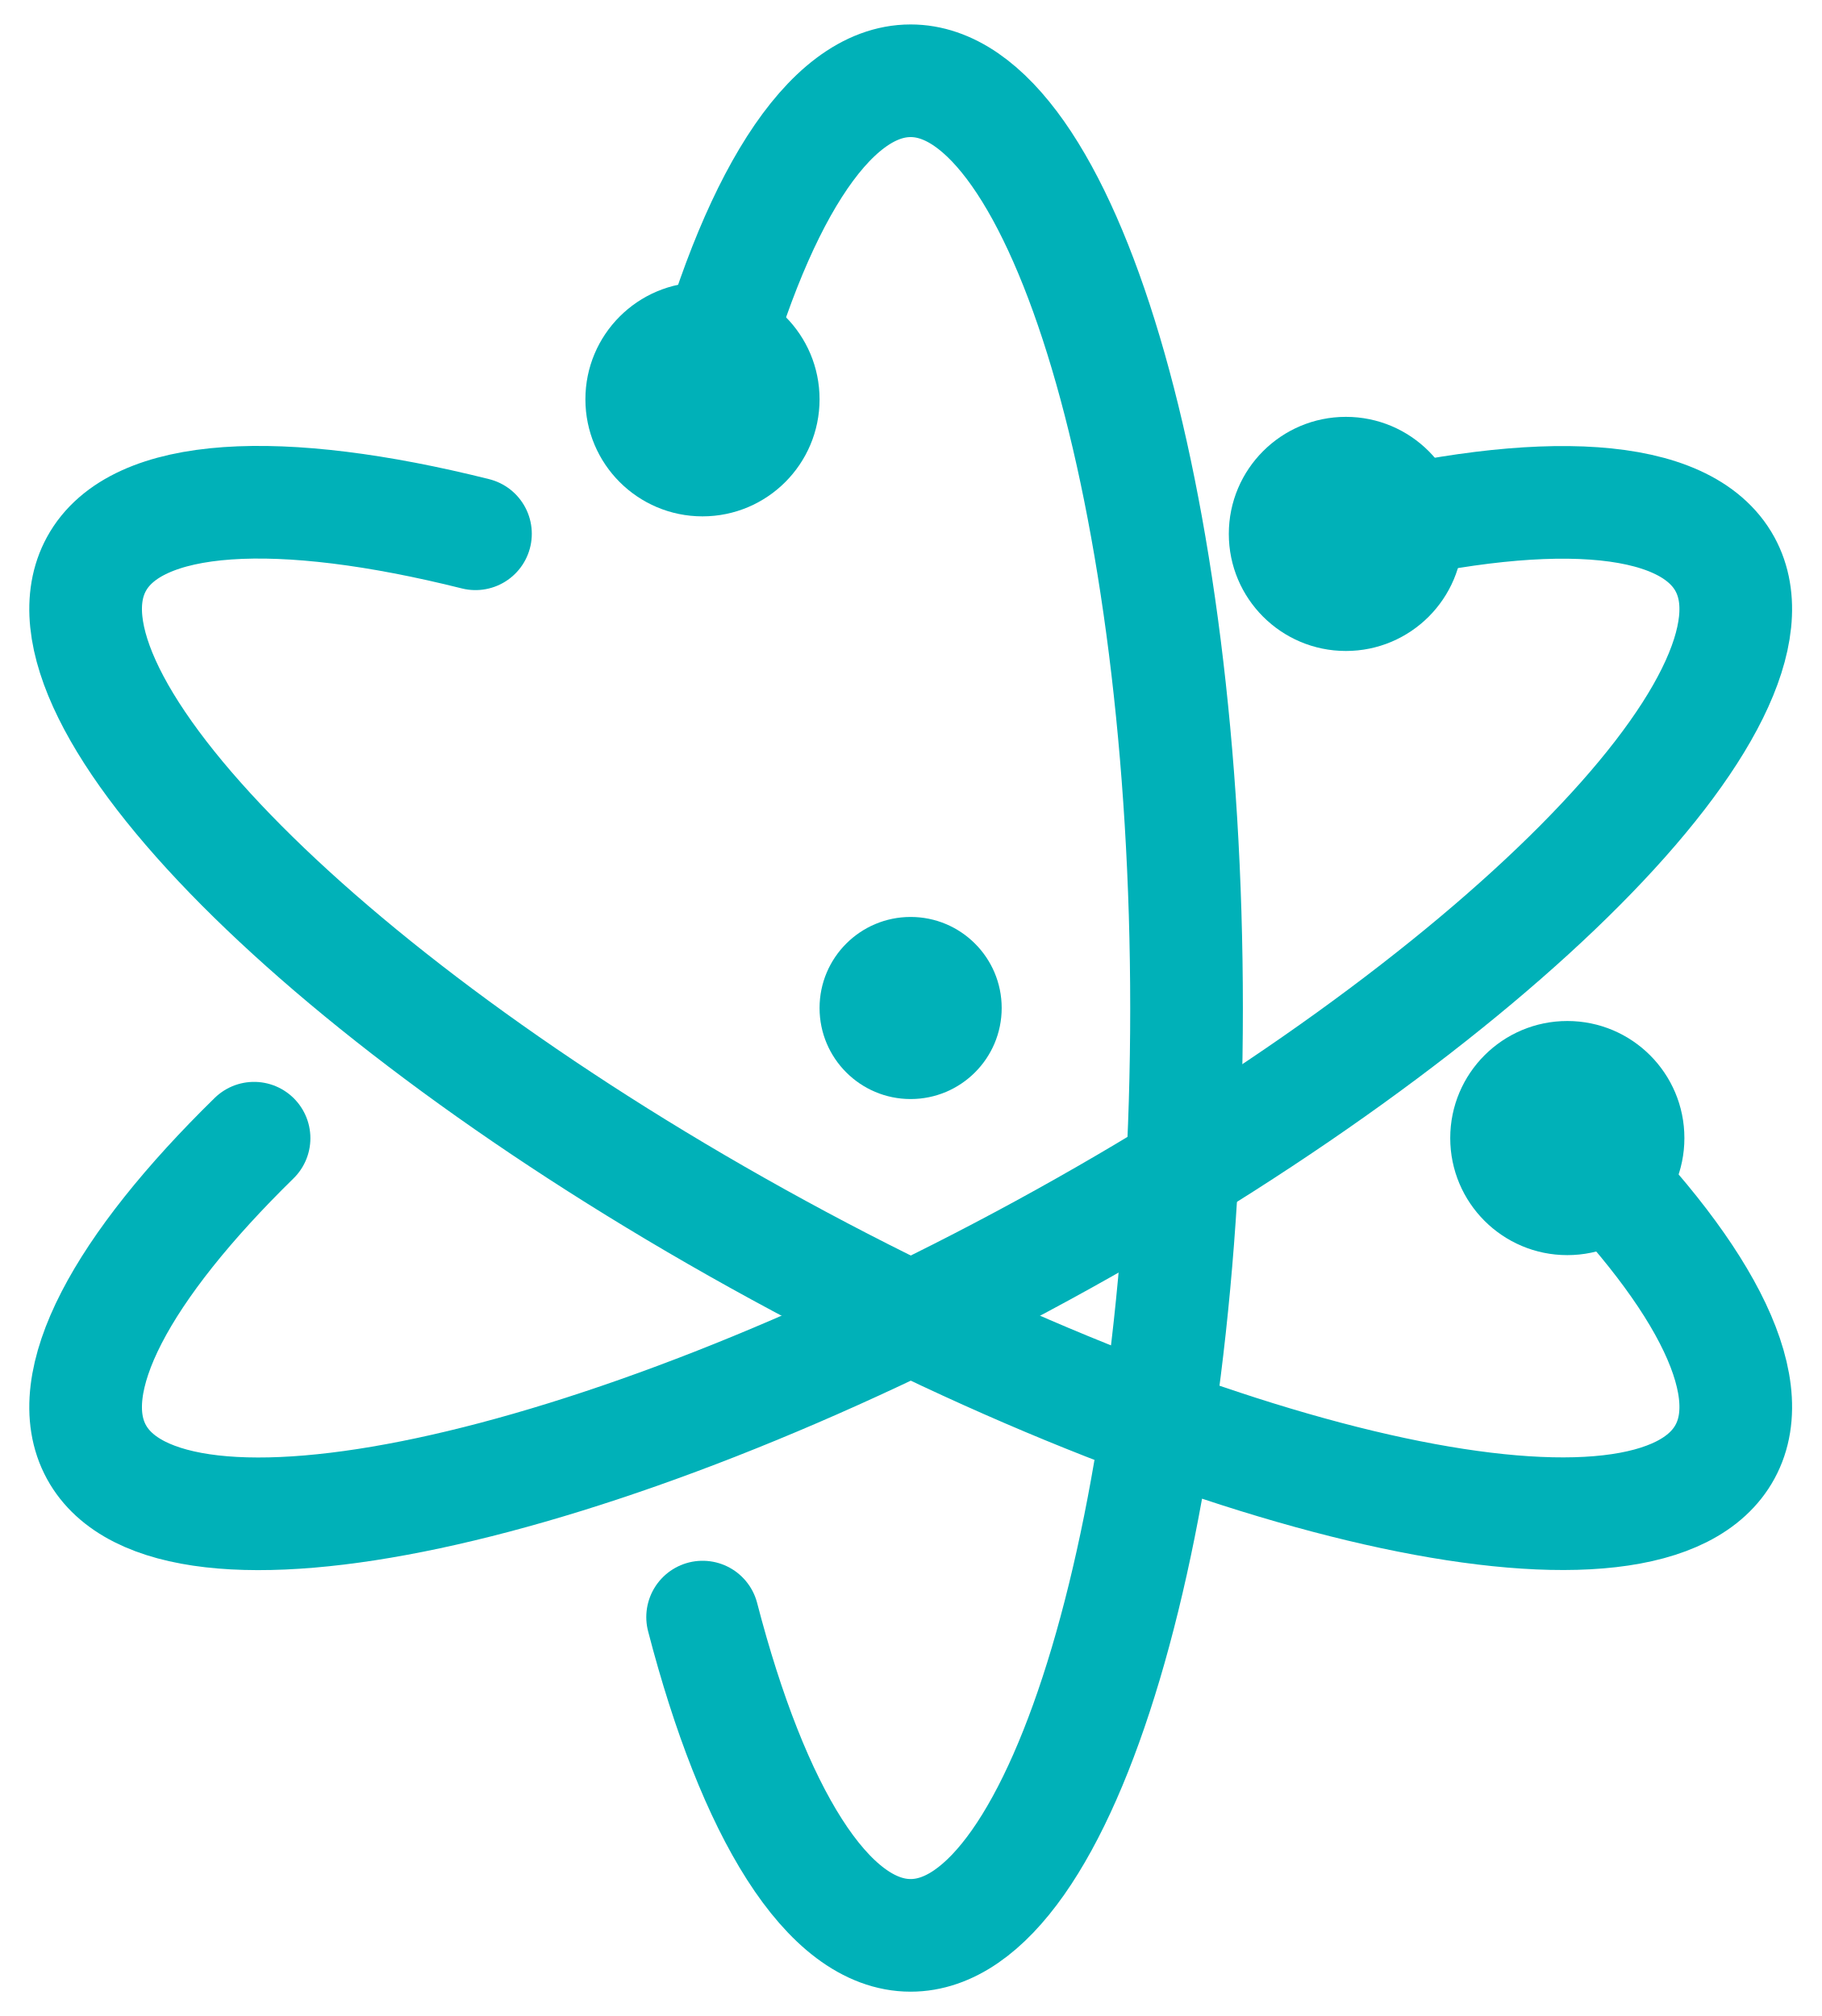
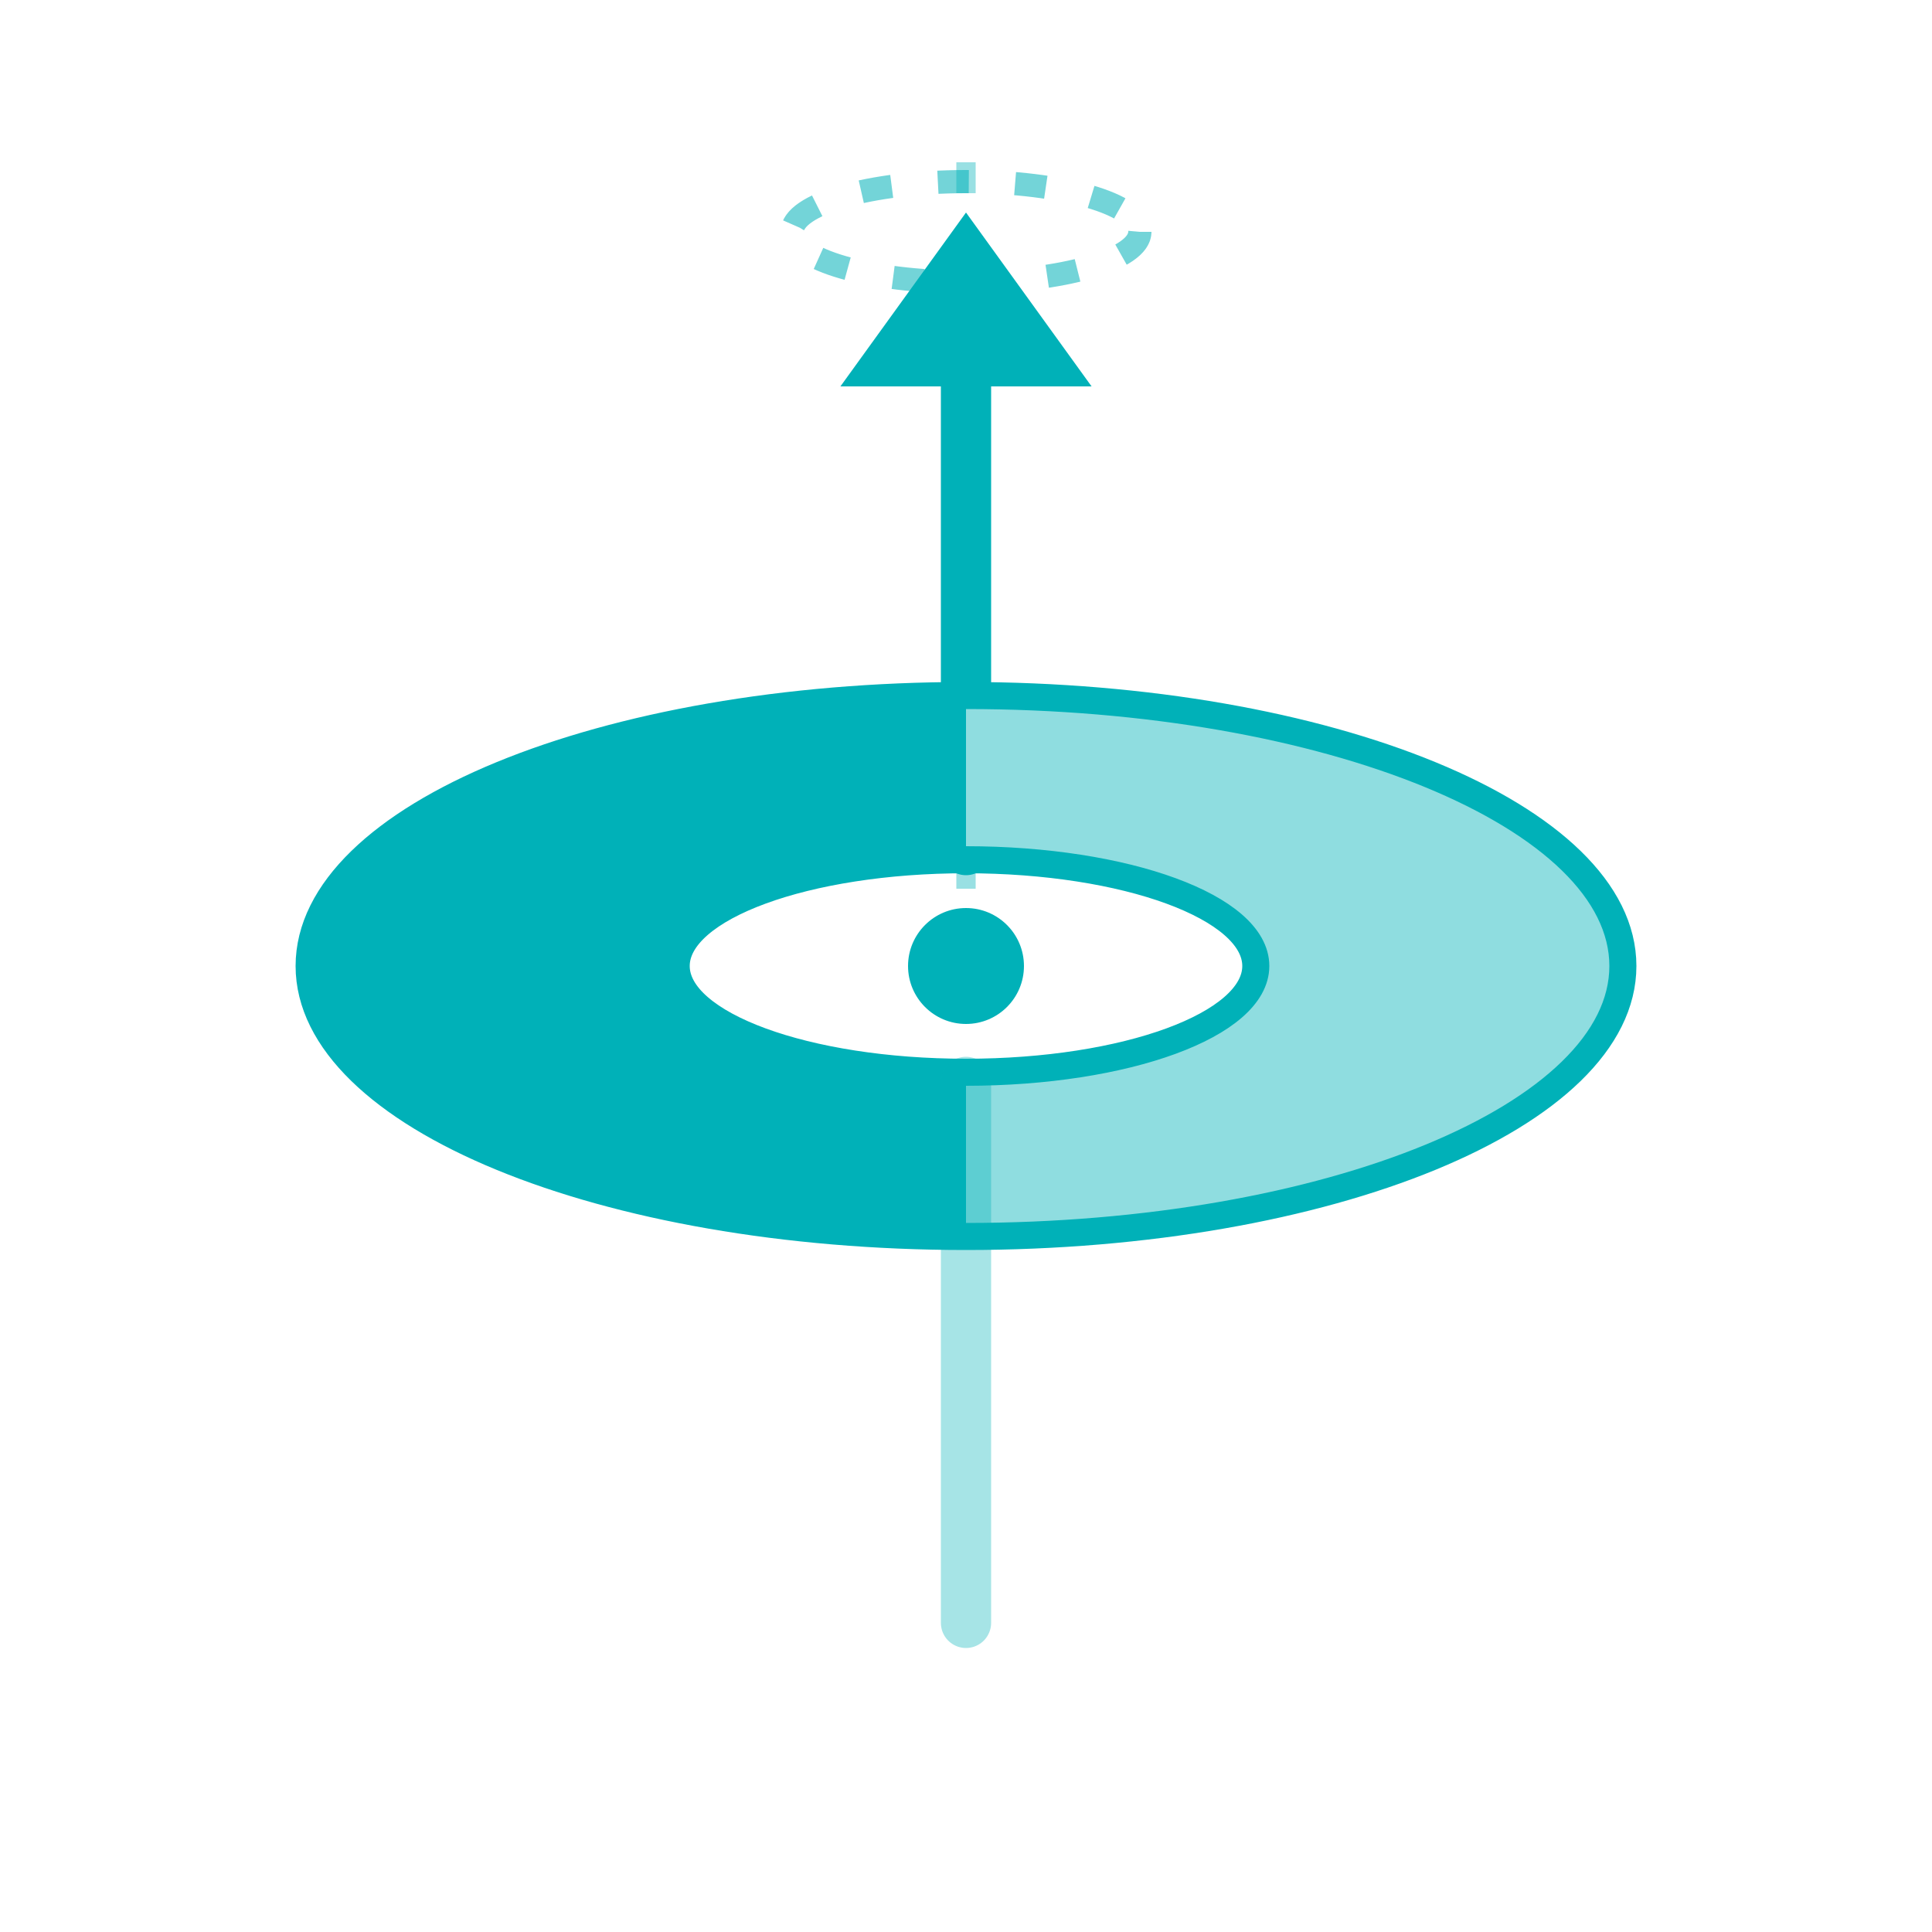
- <svg xmlns="http://www.w3.org/2000/svg" width="140" height="155" viewBox="0 0 140 155" fill="none">
-   <g fill="none" stroke="#00b1b8" stroke-linecap="round" stroke-width="8.66">
-     <path d="M54.01,124.33c3.89,14.99,9.61,24.47,15.99,24.47,11.71,0,21.21-31.92,21.21-71.29S81.71,6.21,70,6.21c-6.38,0-12.11,9.48-16,24.49" />
-     <path d="M19.53,87.51c-10.15,9.94-15.02,18.81-12.12,24.12,5.61,10.29,38.18,3.34,72.75-15.5,34.57-18.85,58.05-42.47,52.44-52.75-3.06-5.6-14.11-6.09-29.14-2.33" />
-     <path d="M36.55,41.04c-15.03-3.76-26.09-3.27-29.14,2.33-5.61,10.29,17.87,33.9,52.44,52.75,34.57,18.85,67.14,25.79,72.75,15.5,2.9-5.31-1.97-14.19-12.12-24.12" />
+ <svg xmlns="http://www.w3.org/2000/svg" viewBox="0 0 100 100" fill="none">
+   <defs>
+     <clipPath id="k">
+       <path clip-rule="evenodd" d="M16,50 A34,14 0 1 1 84,50 A34,14 0 1 1 16,50 Z M35,50 A15,5.5 0 1 1 65,50 A15,5.5 0 1 1 35,50 Z" />
+     </clipPath>
+   </defs>
+   <style>.spin{transform-origin:50px 50px;animation:s 3s linear infinite}@keyframes s{to{transform:rotate(360deg)}}.pre{transform-origin:50px 50px;animation:p 4s ease-in-out infinite}@keyframes p{0%,100%{transform:rotate(-14deg)}50%{transform:rotate(14deg)}}.lift{transform-origin:50px 50px;animation:l 4s ease-in-out infinite}@keyframes l{0%,50%,100%{transform:scaleY(1)}25%{transform:scaleY(.94)}75%{transform:scaleY(1.06)}}@media (prefers-reduced-motion:reduce){*{animation:none!important}}</style>
+   <ellipse cx="50" cy="12" rx="9" ry="2.6" stroke="#00b1b8" stroke-width="1.2" stroke-dasharray="1.6 2.4" opacity=".55" />
+   <path d="M50,50 V8" stroke="#00b1b8" stroke-width="1" stroke-dasharray="1.6 2.4" opacity=".4" />
+   <g class="pre">
+     <g class="lift">
+       <path d="M50,44 V14" stroke="#00b1b8" stroke-width="2.6" stroke-linecap="round" />
+       <path d="M43.5,20 L50,11 L56.5,20 Z" fill="#00b1b8" />
+       <g clip-path="url(#k)">
+         <rect x="0" y="0" width="100" height="100" fill="#00b1b8" />
+         <g transform="translate(50 50) scale(1 .41) translate(-50 -50)">
+           <g class="spin">
+             <rect x="50" y="-40" width="80" height="180" fill="#8fdde0" />
+           </g>
+         </g>
+       </g>
+       <path d="M16,50 A34,14 0 1 1 84,50 A34,14 0 1 1 16,50 Z M35,50 A15,5.5 0 1 1 65,50 A15,5.5 0 1 1 35,50 Z" fill-rule="evenodd" stroke="#00b1b8" stroke-width="1.4" />
+       <path d="M50,56 V84" stroke="#00b1b8" stroke-width="2.6" stroke-linecap="round" opacity=".35" />
+     </g>
  </g>
-   <g fill="#00b1b8">
-     <circle cx="54" cy="30.7" r="9" />
-     <circle cx="103.46" cy="41.05" r="9" />
-     <circle cx="120.48" cy="87.5" r="9" />
-     <circle cx="70" cy="77.5" r="7" />
-   </g>
+   <circle cx="50" cy="50" r="3" fill="#00b1b8" />
</svg>
